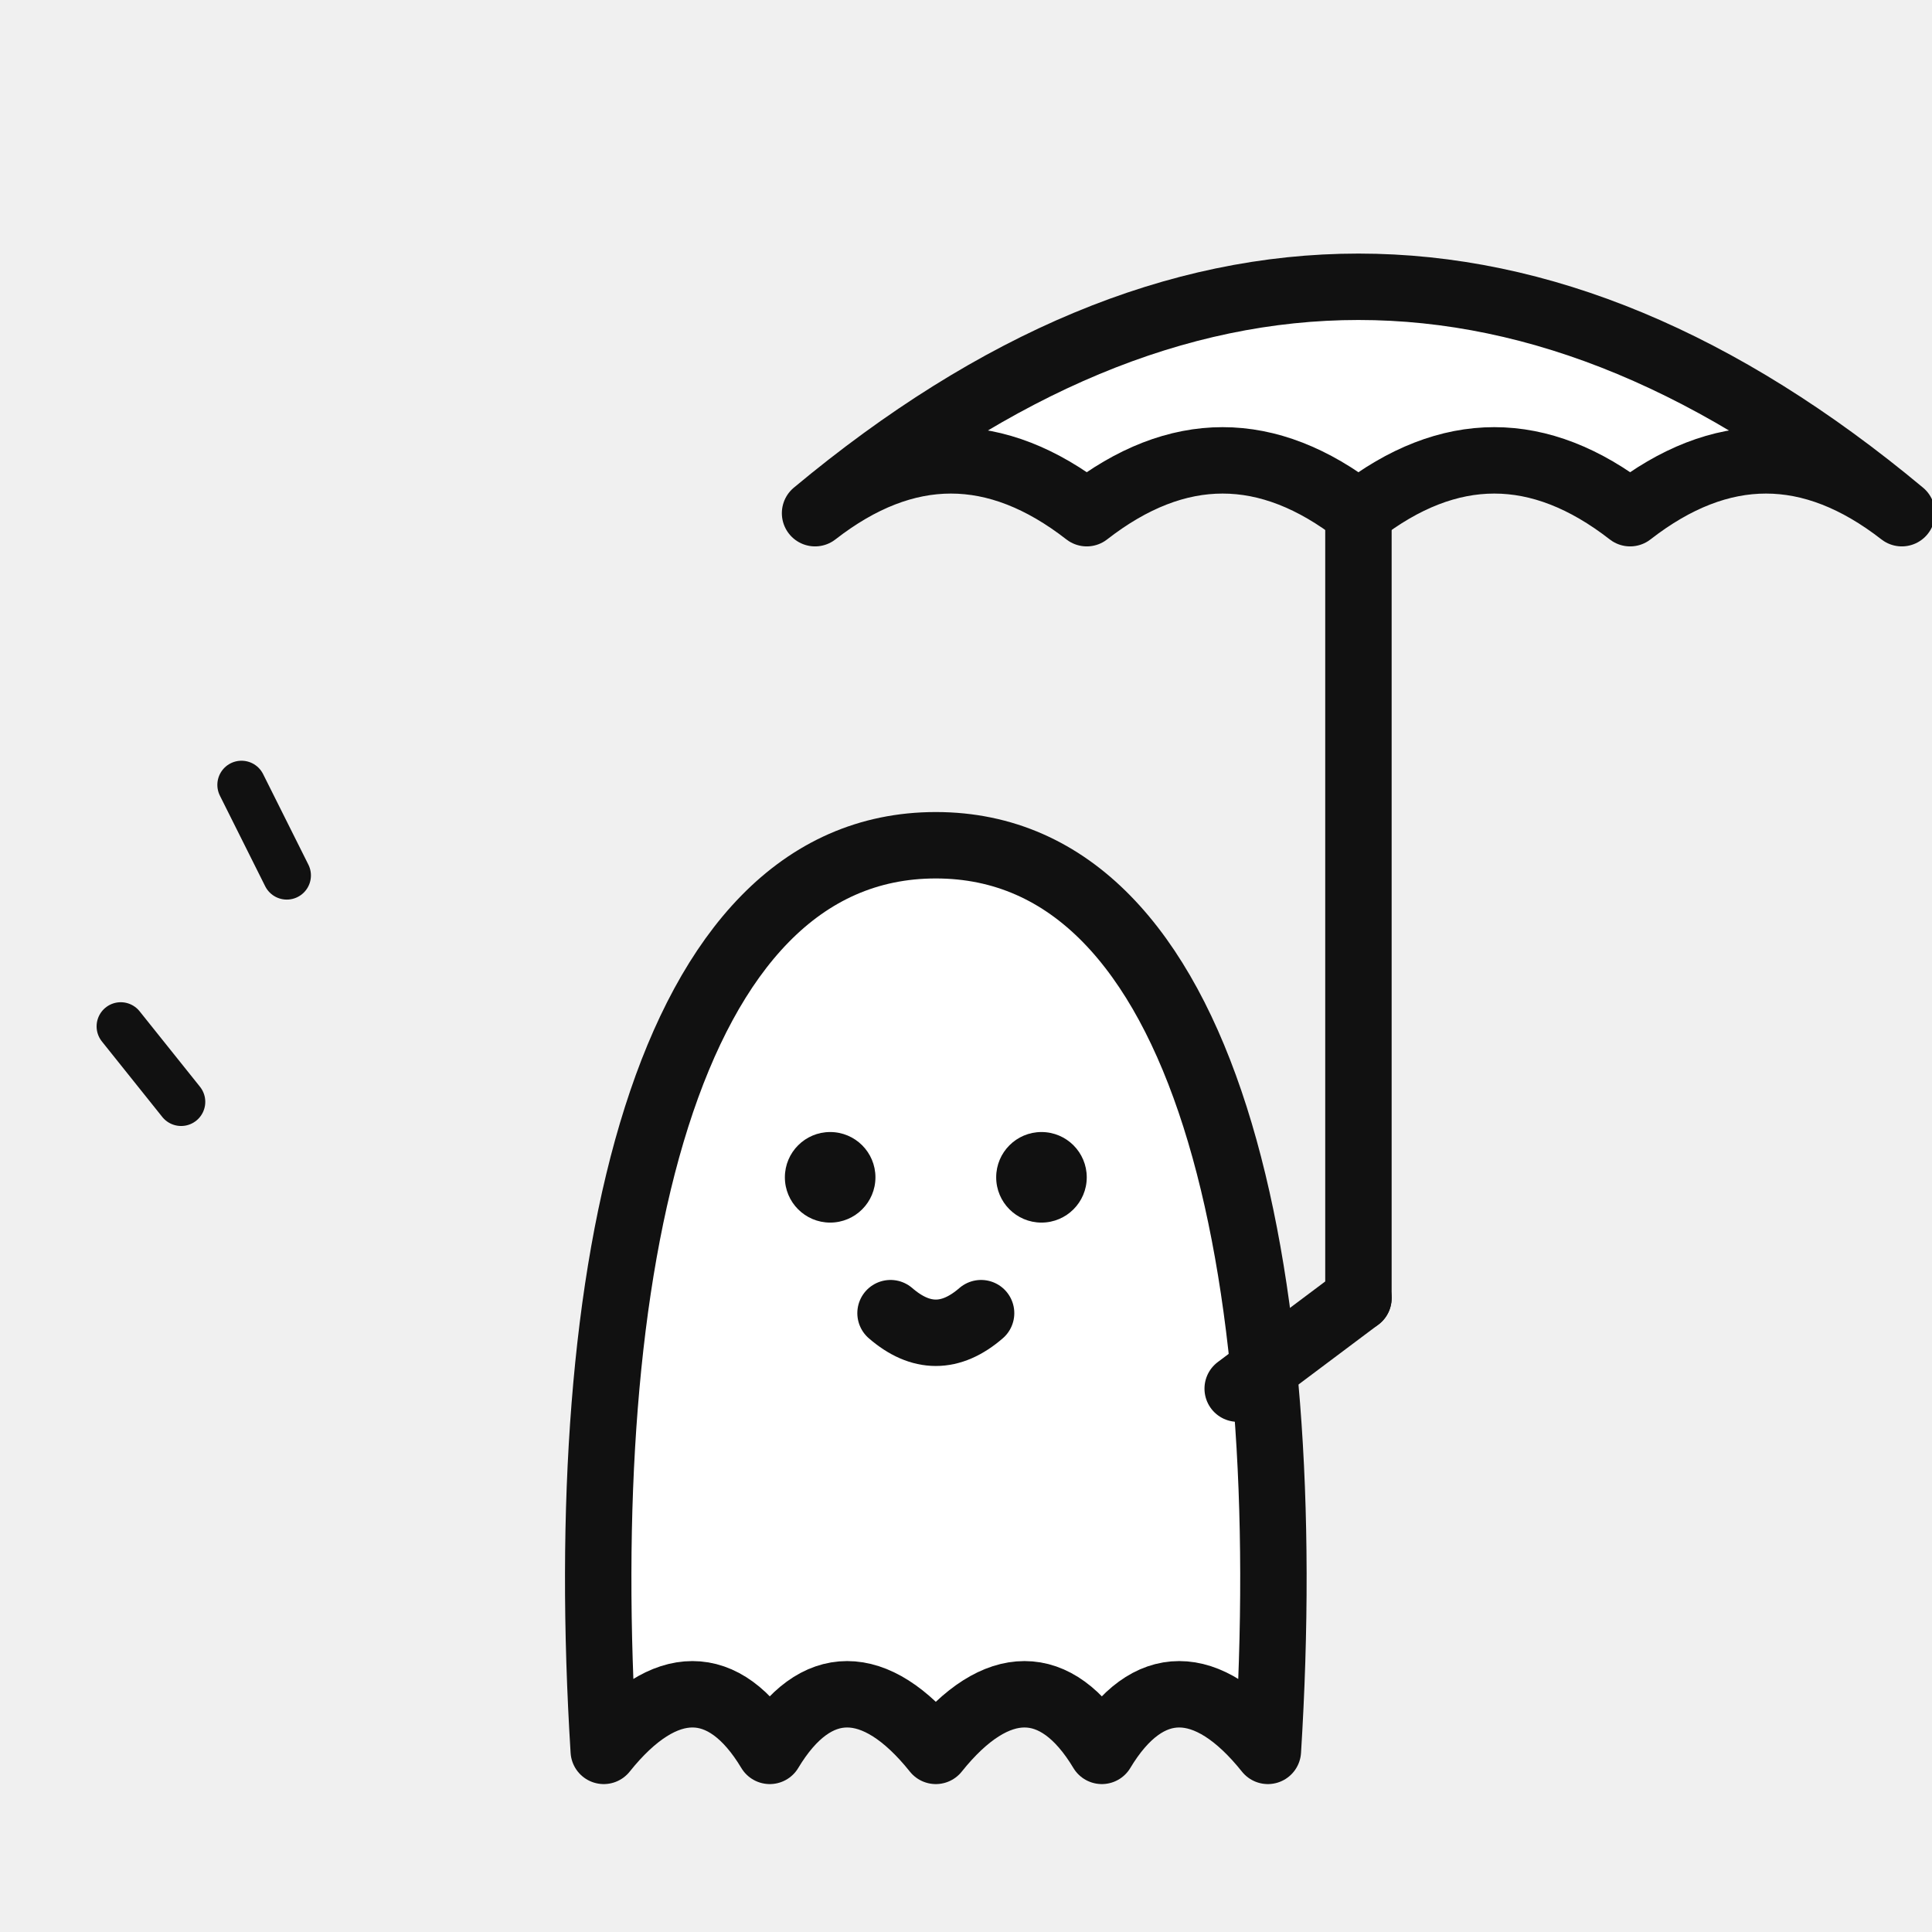
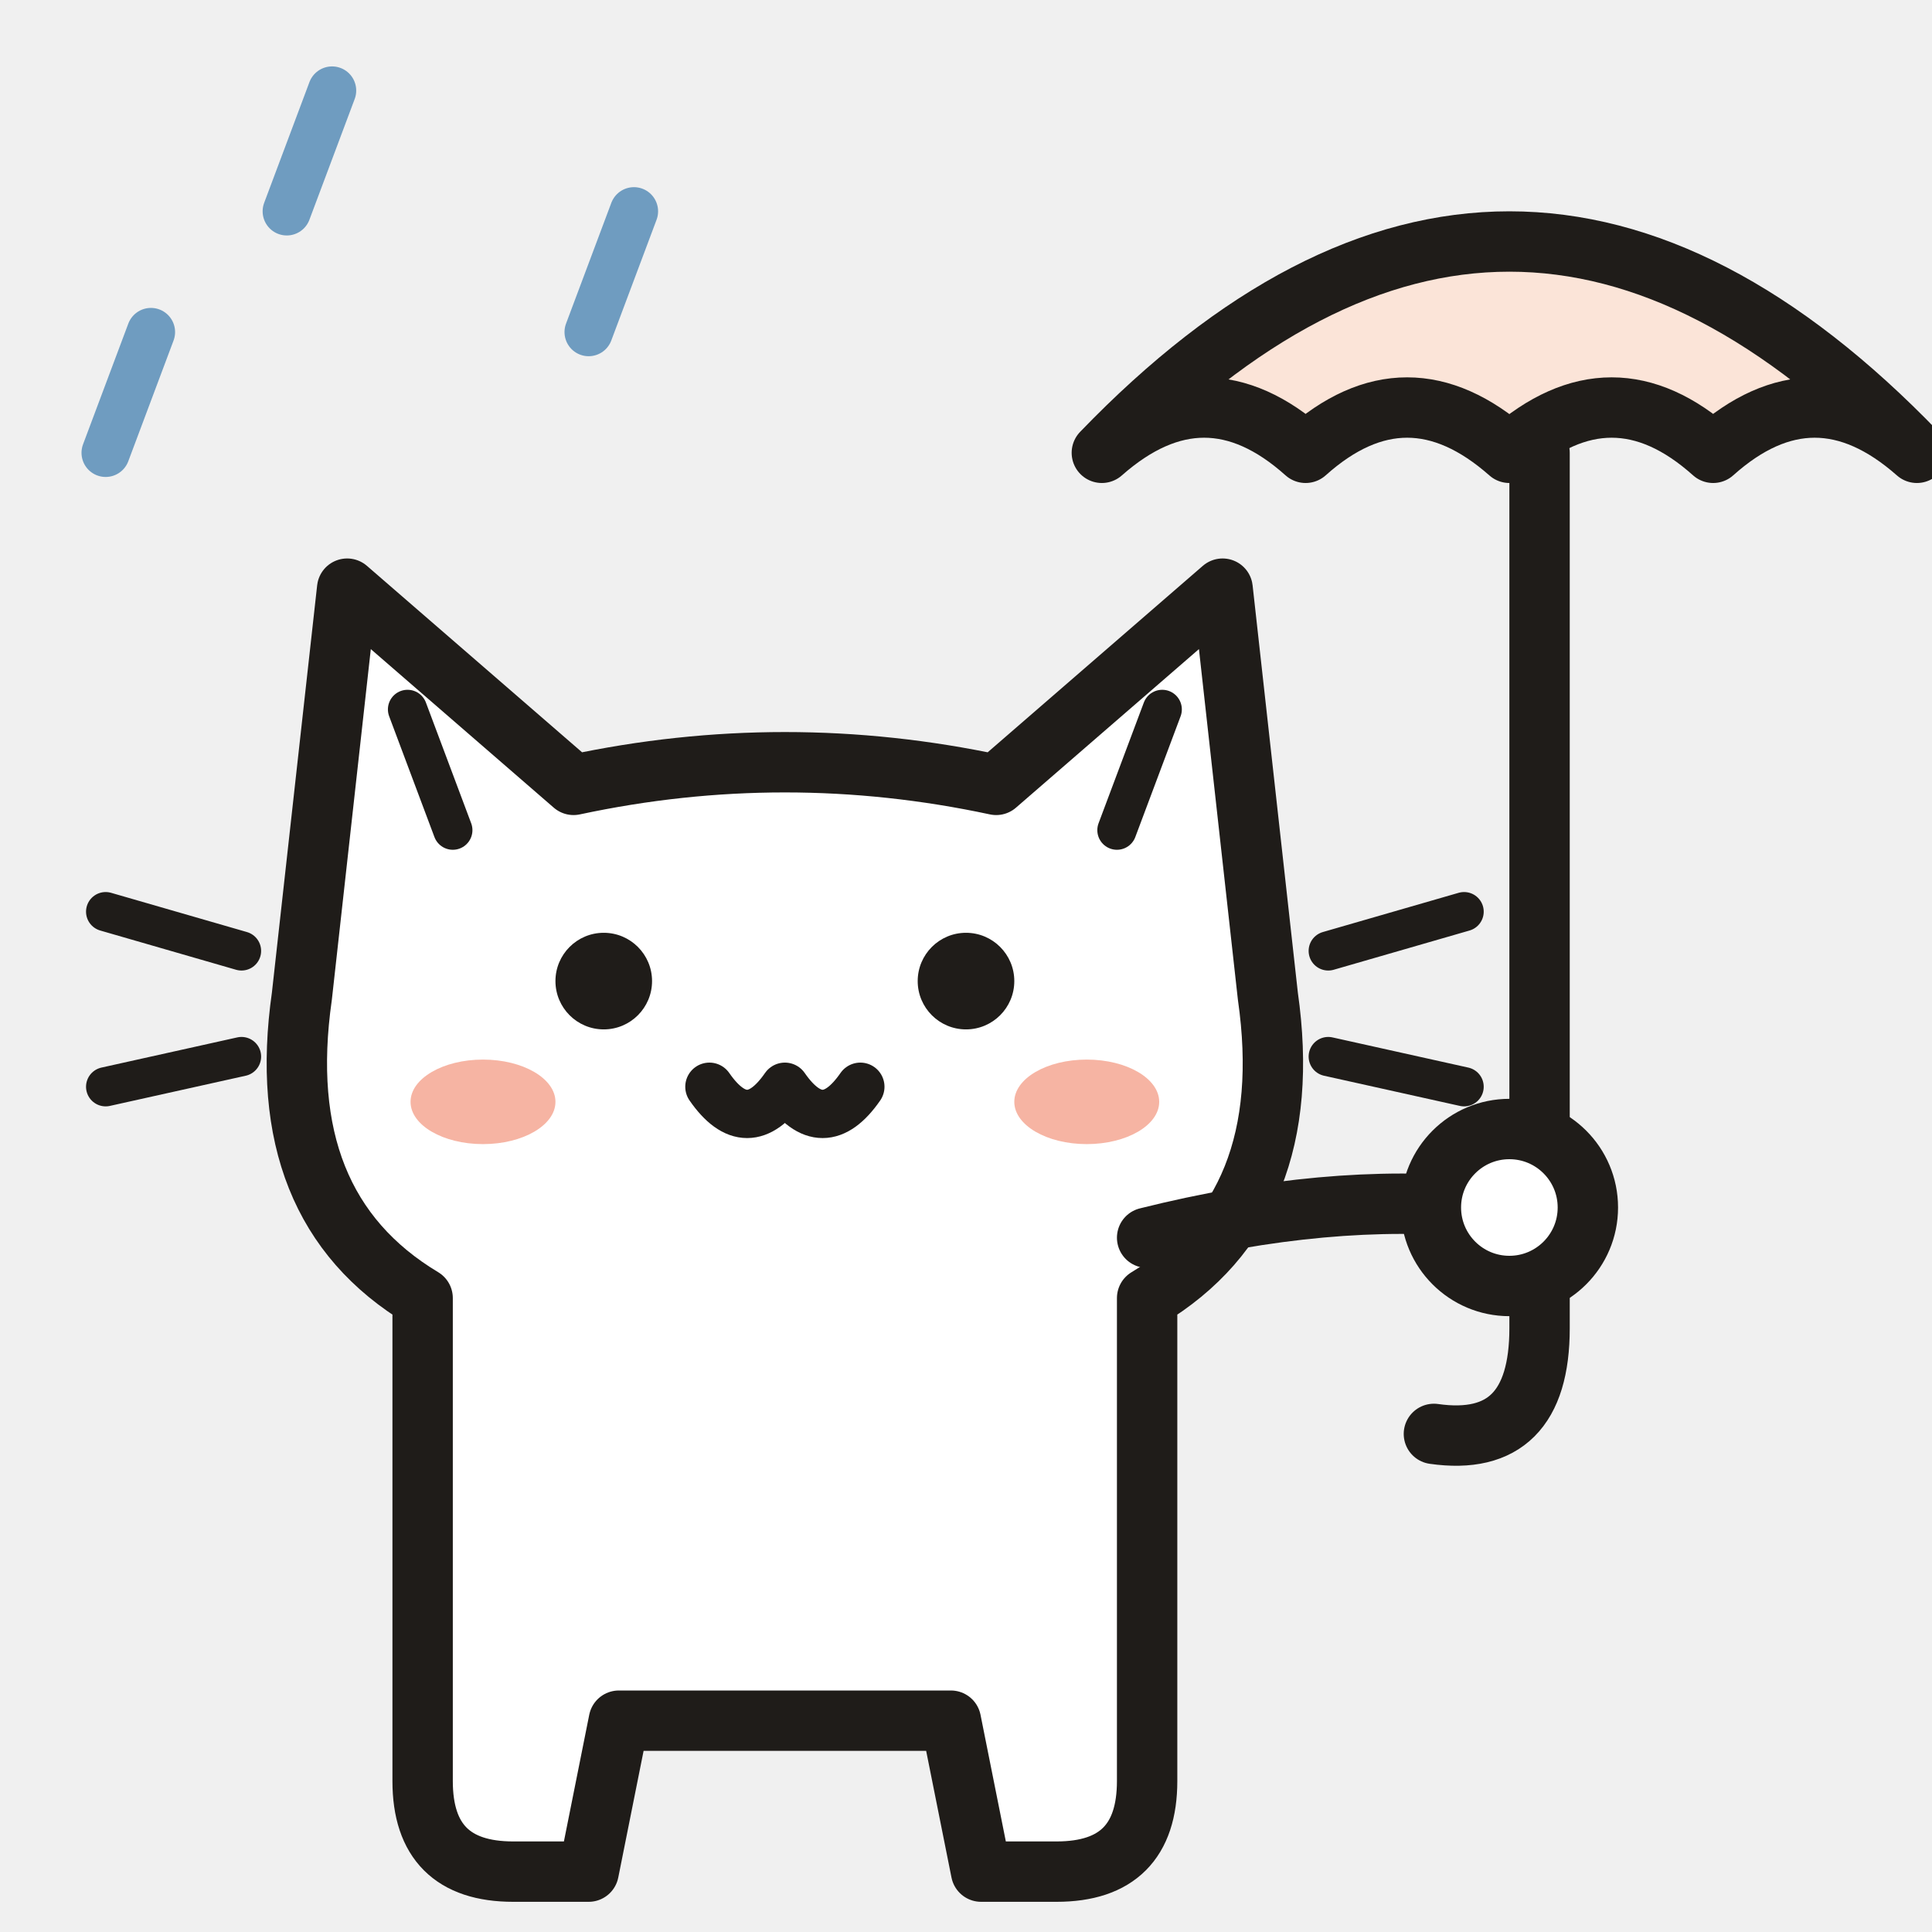
- <svg xmlns="http://www.w3.org/2000/svg" viewBox="0 0 64 64" fill="none" stroke="#111" stroke-width="2.2" stroke-linecap="round" stroke-linejoin="round">
-   <path d="M20 58 C19 42 22 28 31 28 C40 28 43 42 42 58 C40 55.5 38 55.5 36.5 58 C35 55.5 33 55.5 31 58 C29 55.5 27 55.5 25.5 58 C24 55.5 22 55.5 20 58 Z" fill="#fff" />
-   <circle cx="27.5" cy="39" r="1.5" fill="#111" stroke="none" />
-   <circle cx="34.5" cy="39" r="1.5" fill="#111" stroke="none" />
-   <path d="M29.5 43.5 Q31 44.8 32.5 43.5" />
-   <path d="M41 46 L45 43" />
-   <path d="M45 43 L45 14" />
-   <path d="M27 17 Q45 2 63 17 Q58.5 13.5 54 17 Q49.5 13.5 45 17 Q40.5 13.5 36 17 Q31.5 13.5 27 17 Z" fill="#fff" />
-   <path d="M8 26 l1.5 3 M4 34 l2 2.5" stroke-width="1.6" />
+ <svg xmlns="http://www.w3.org/2000/svg" viewBox="0 0 64 64" fill="none" stroke="#1f1c19" stroke-width="2" stroke-linecap="round" stroke-linejoin="round">
+   <g transform="translate(6 17)">
+     <path d="M4 16 L5.5 2.5 L13 9 Q20 7.5 27 9 L34.5 2.5 L36 16 Q37 23 32 26 L32 42 Q32 45 29 45 L26.5 45 L25.5 40 L14.5 40 L13.5 45 L11 45 Q8 45 8 42 L8 26 Q3 23 4 16 Z" fill="#fff" />
+     <path d="M7.5 6.5 L9 10.5 M32.5 6.5 L31 10.5" stroke-width="1.3" />
+     <ellipse cx="10" cy="19.5" rx="2.4" ry="1.4" fill="#f6b4a3" stroke="none" />
+     <ellipse cx="30" cy="19.5" rx="2.4" ry="1.4" fill="#f6b4a3" stroke="none" />
+     <circle cx="14" cy="15.5" r="1.6" fill="#1f1c19" stroke="none" />
+     <circle cx="26" cy="15.5" r="1.6" fill="#1f1c19" stroke="none" />
+     <path d="M17.5 19 q1.25 1.8 2.5 0 q1.25 1.8 2.5 0" stroke-width="1.6" />
+     <path d="M2 14.5 L-2.5 13.2 M2 18 L-2.5 19 M38 14.5 L42.5 13.2 M38 18 L42.5 19" stroke-width="1.3" />
+   </g>
+   <path d="M51 15 L51 44 Q51 48 47.5 47.5" />
+   <path d="M38 41 Q44 39.5 49 40" />
+   <circle cx="50" cy="40" r="2.6" fill="#fff" />
+   <path d="M36.5 15 Q50 1 63.5 15 Q60.1 12 56.75 15 Q53.4 12 50 15 Q46.6 12 43.25 15 Q39.9 12 36.5 15 Z" fill="#fbe4d8" />
+   <path d="M11 3 l-1.5 4 M21 7 l-1.5 4 M5 11 l-1.5 4" stroke="#6f9cc0" stroke-width="1.6" />
</svg>
